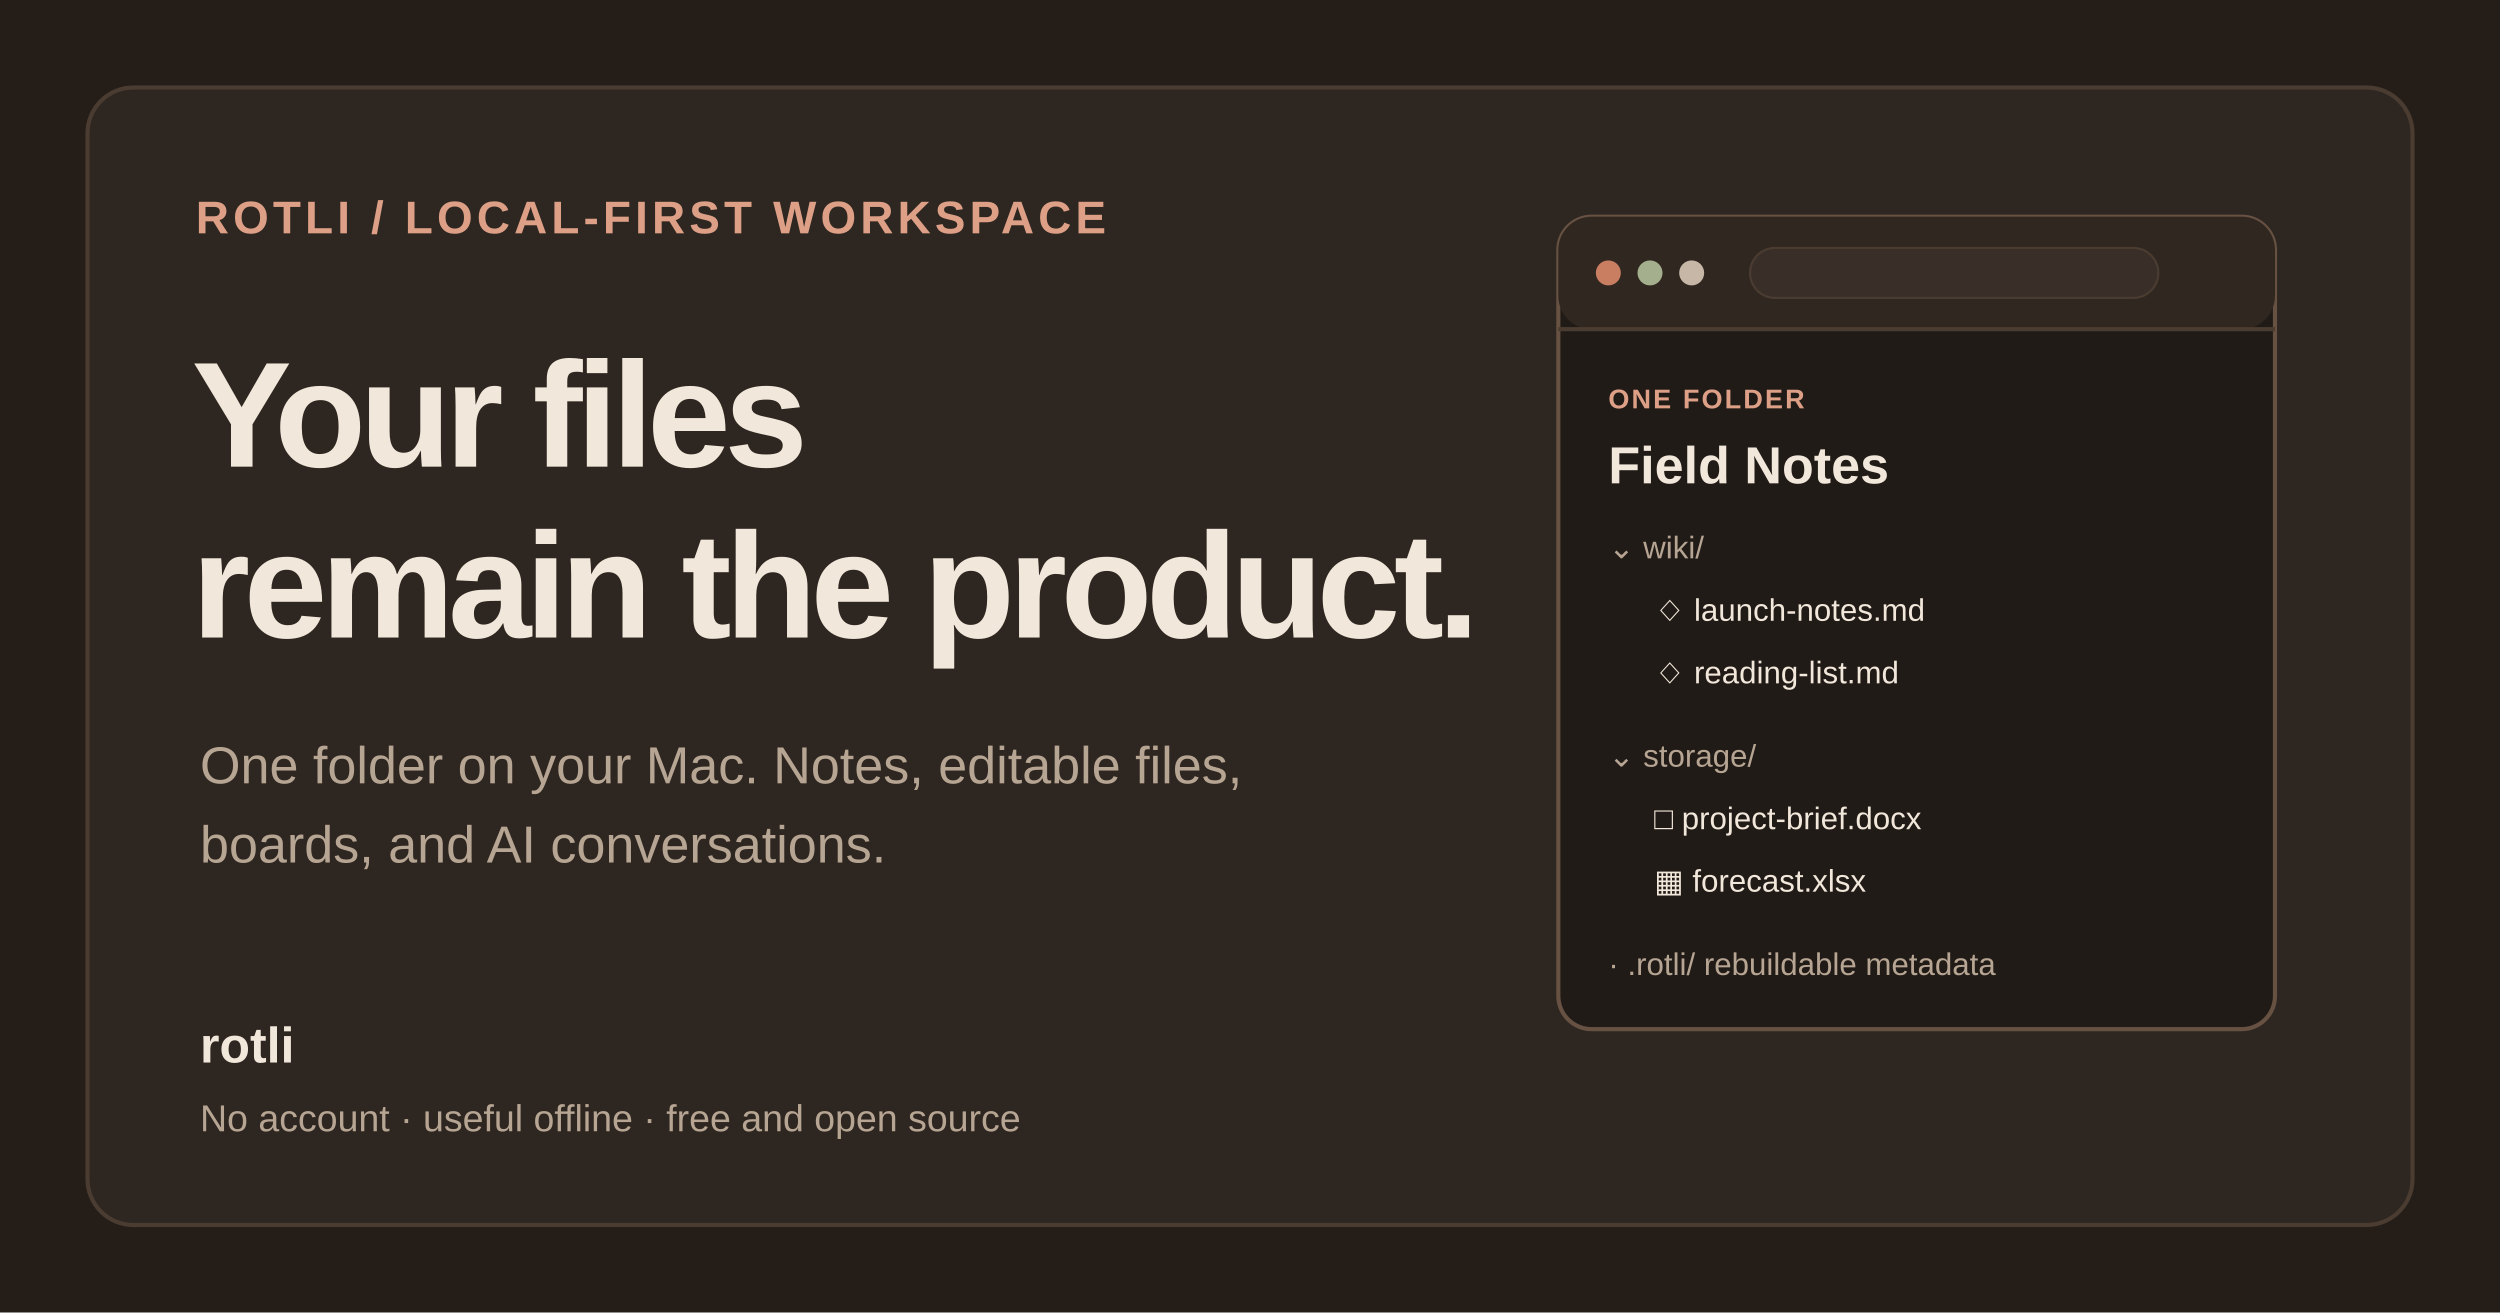
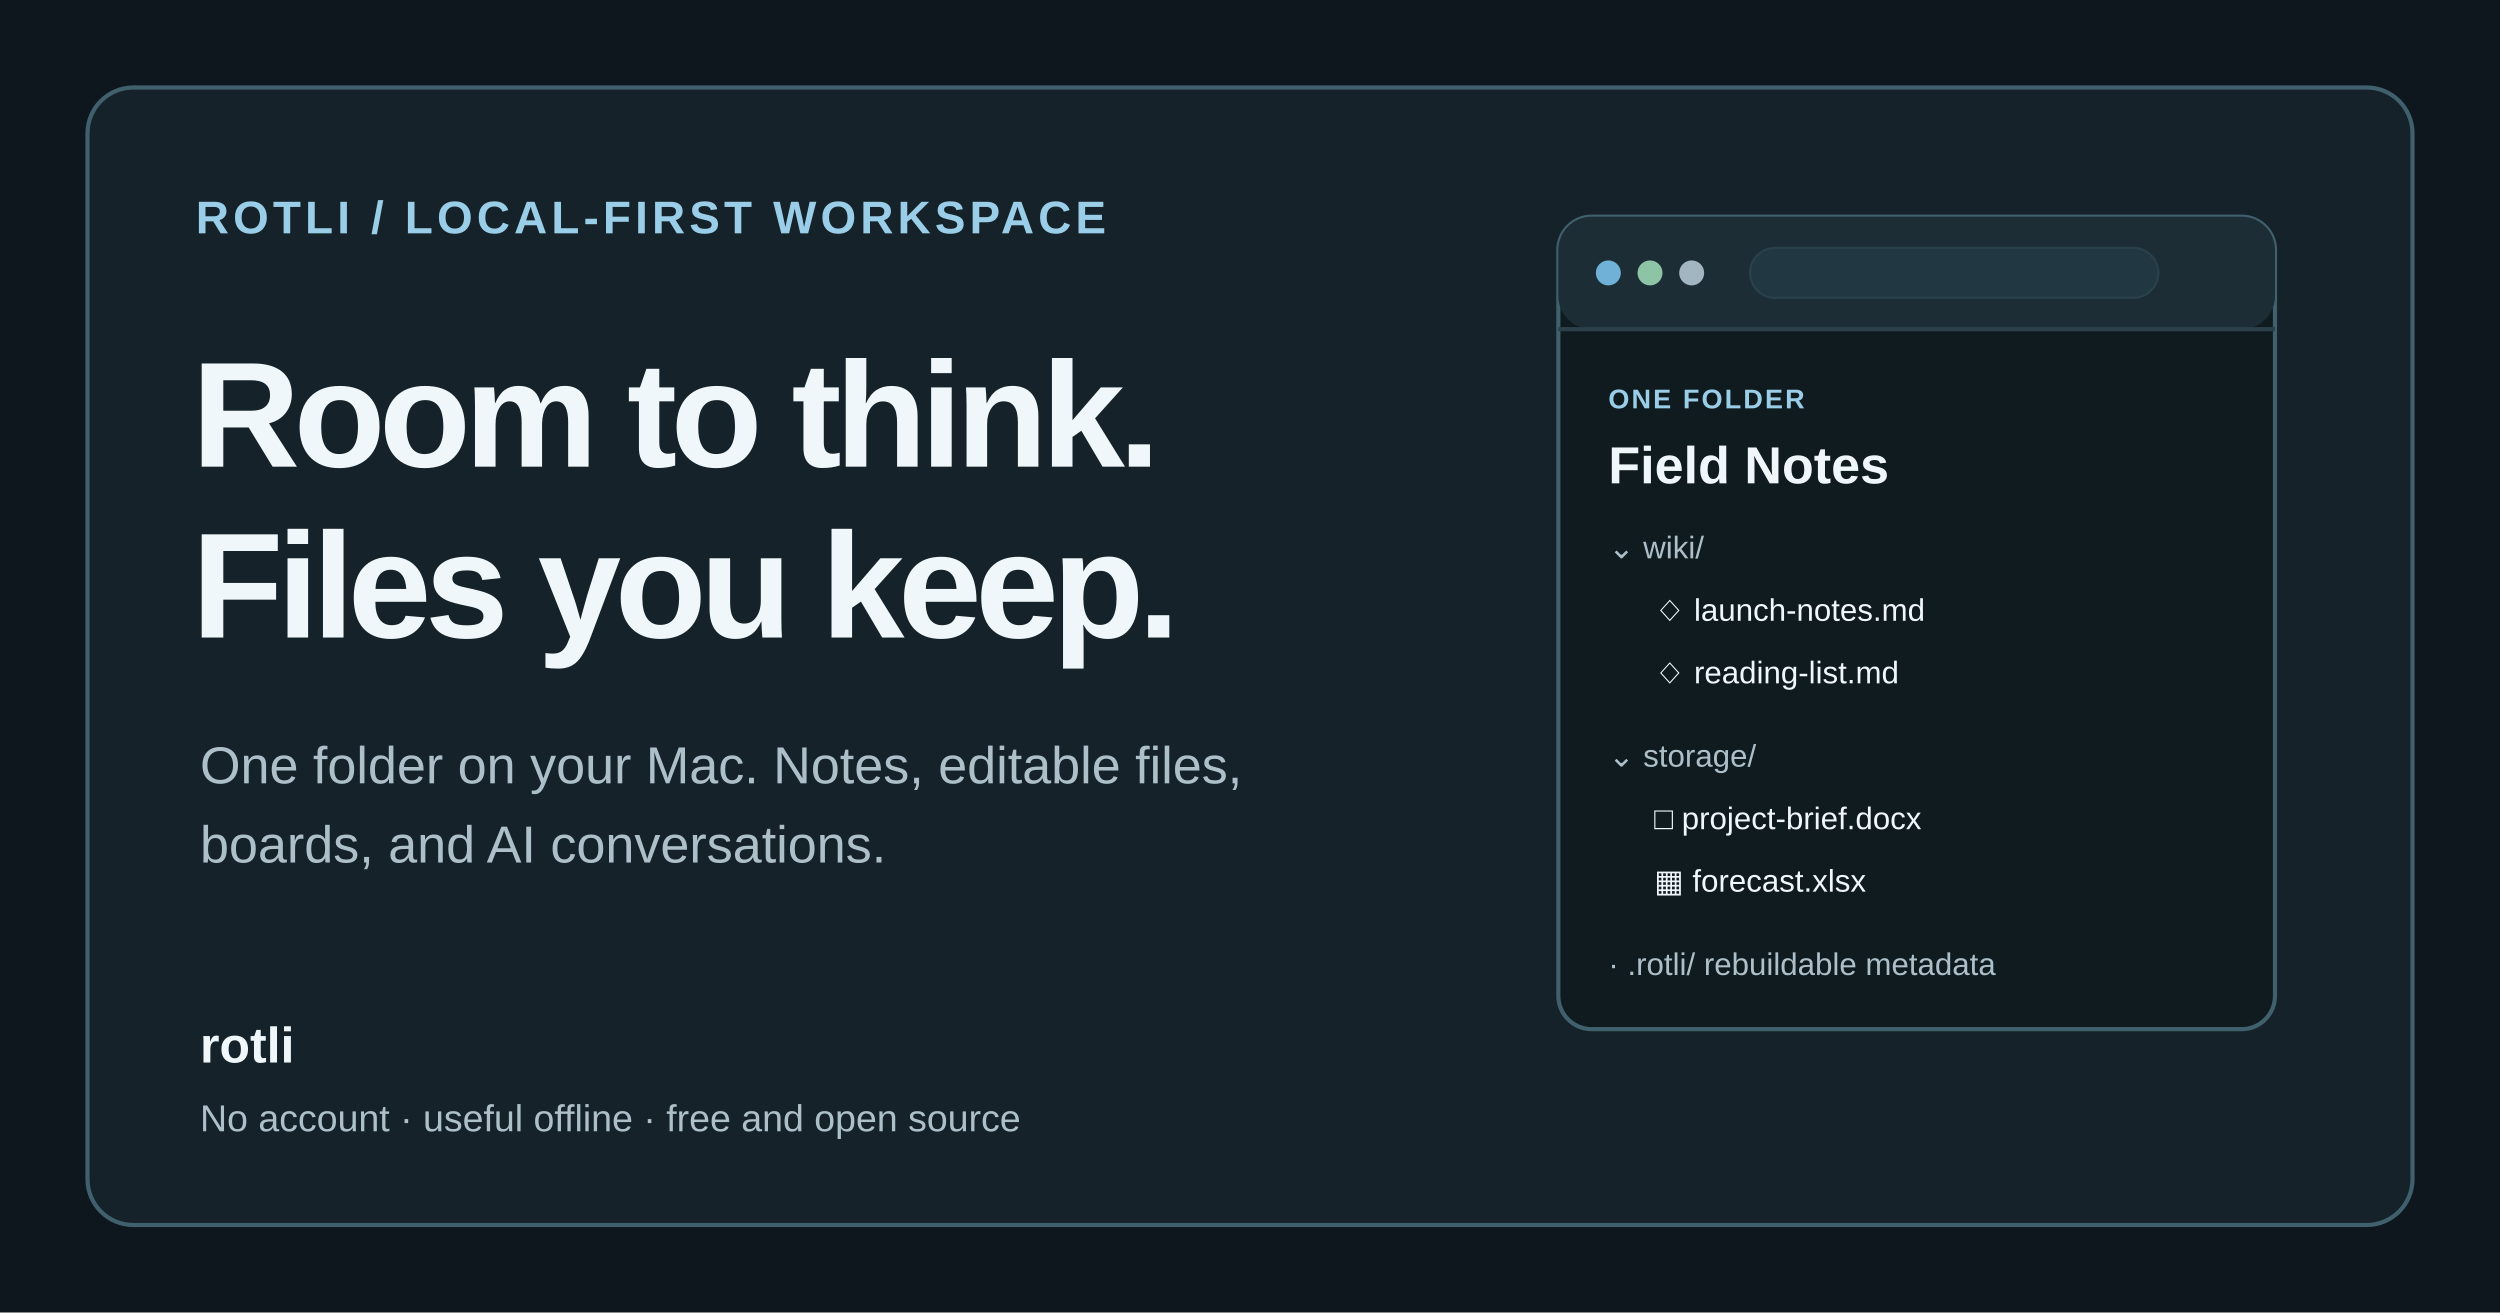
<svg xmlns="http://www.w3.org/2000/svg" width="1200" height="630" viewBox="0 0 1200 630" role="img" aria-labelledby="title description">
-   <rect width="1200" height="630" fill="#241d18" />
-   <rect x="42" y="42" width="1116" height="546" rx="22" fill="#2e2620" stroke="#4b3c31" stroke-width="2" />
+   <rect width="1200" height="630" fill="#0e171d" />
+   <rect x="42" y="42" width="1116" height="546" rx="22" fill="#152229" stroke="#41606e" stroke-width="2" />
  <g font-family="Arial, Helvetica, sans-serif">
-     <text x="94" y="112" fill="#dda087" font-size="22" font-weight="700" letter-spacing="2">ROTLI / LOCAL-FIRST WORKSPACE</text>
-     <text x="92" y="224" fill="#f1e7da" font-size="72" font-weight="700" letter-spacing="-3">Your files</text>
-     <text x="92" y="306" fill="#f1e7da" font-size="72" font-weight="700" letter-spacing="-3">remain the product.</text>
-     <text x="96" y="376" fill="#b7a593" font-size="25">One folder on your Mac. Notes, editable files,</text>
-     <text x="96" y="414" fill="#b7a593" font-size="25">boards, and AI conversations.</text>
-     <text x="96" y="510" fill="#f1e7da" font-size="24" font-weight="700">rotli</text>
-     <text x="96" y="543" fill="#b7a593" font-size="18">No account · useful offline · free and open source</text>
+     <text x="94" y="112" fill="#9acde7" font-size="22" font-weight="700" letter-spacing="2">ROTLI / LOCAL-FIRST WORKSPACE</text>
+     <text x="92" y="224" fill="#eff7fa" font-size="72" font-weight="700" letter-spacing="-3">Room to think.</text>
+     <text x="92" y="306" fill="#eff7fa" font-size="72" font-weight="700" letter-spacing="-3">Files you keep.</text>
+     <text x="96" y="376" fill="#adc0c9" font-size="25">One folder on your Mac. Notes, editable files,</text>
+     <text x="96" y="414" fill="#adc0c9" font-size="25">boards, and AI conversations.</text>
+     <text x="96" y="510" fill="#eff7fa" font-size="24" font-weight="700">rotli</text>
+     <text x="96" y="543" fill="#adc0c9" font-size="18">No account · useful offline · free and open source</text>
  </g>
  <g transform="translate(748 104)">
-     <rect width="344" height="390" rx="16" fill="#211b17" stroke="#665142" stroke-width="2" />
-     <rect width="344" height="54" rx="16" fill="#302720" />
-     <path d="M0 54H344" stroke="#4b3c31" stroke-width="2" />
-     <circle cx="24" cy="27" r="6" fill="#c97e62" />
-     <circle cx="44" cy="27" r="6" fill="#a4b08d" />
-     <circle cx="64" cy="27" r="6" fill="#c6b7a7" />
-     <rect x="92" y="15" width="196" height="24" rx="12" fill="#392f28" stroke="#4b3c31" />
+     <rect width="344" height="390" rx="16" fill="#101b20" stroke="#41606e" stroke-width="2" />
+     <rect width="344" height="54" rx="16" fill="#1c2d35" />
+     <path d="M0 54H344" stroke="#2a404a" stroke-width="2" />
+     <circle cx="24" cy="27" r="6" fill="#70b2d7" />
+     <circle cx="44" cy="27" r="6" fill="#8cc4a5" />
+     <circle cx="64" cy="27" r="6" fill="#a1b6c0" />
+     <rect x="92" y="15" width="196" height="24" rx="12" fill="#213843" stroke="#2a404a" />
    <g font-family="Arial, Helvetica, sans-serif">
-       <text x="24" y="92" fill="#dda087" font-size="13" font-weight="700" letter-spacing="1">ONE FOLDER</text>
-       <text x="24" y="128" fill="#f1e7da" font-size="25" font-weight="700">Field Notes</text>
-       <text x="24" y="164" fill="#b7a593" font-size="15">⌄  wiki/</text>
-       <text x="46" y="194" fill="#f1e7da" font-size="15">◇  launch-notes.md</text>
-       <text x="46" y="224" fill="#f1e7da" font-size="15">◇  reading-list.md</text>
-       <text x="24" y="264" fill="#b7a593" font-size="15">⌄  storage/</text>
-       <text x="46" y="294" fill="#f1e7da" font-size="15">□  project-brief.docx</text>
-       <text x="46" y="324" fill="#f1e7da" font-size="15">▦  forecast.xlsx</text>
-       <text x="24" y="364" fill="#b7a593" font-size="15">·  .rotli/  rebuildable metadata</text>
+       <text x="24" y="92" fill="#9acde7" font-size="13" font-weight="700" letter-spacing="1">ONE FOLDER</text>
+       <text x="24" y="128" fill="#eff7fa" font-size="25" font-weight="700">Field Notes</text>
+       <text x="24" y="164" fill="#adc0c9" font-size="15">⌄  wiki/</text>
+       <text x="46" y="194" fill="#eff7fa" font-size="15">◇  launch-notes.md</text>
+       <text x="46" y="224" fill="#eff7fa" font-size="15">◇  reading-list.md</text>
+       <text x="24" y="264" fill="#adc0c9" font-size="15">⌄  storage/</text>
+       <text x="46" y="294" fill="#eff7fa" font-size="15">□  project-brief.docx</text>
+       <text x="46" y="324" fill="#eff7fa" font-size="15">▦  forecast.xlsx</text>
+       <text x="24" y="364" fill="#adc0c9" font-size="15">·  .rotli/  rebuildable metadata</text>
    </g>
  </g>
</svg>
